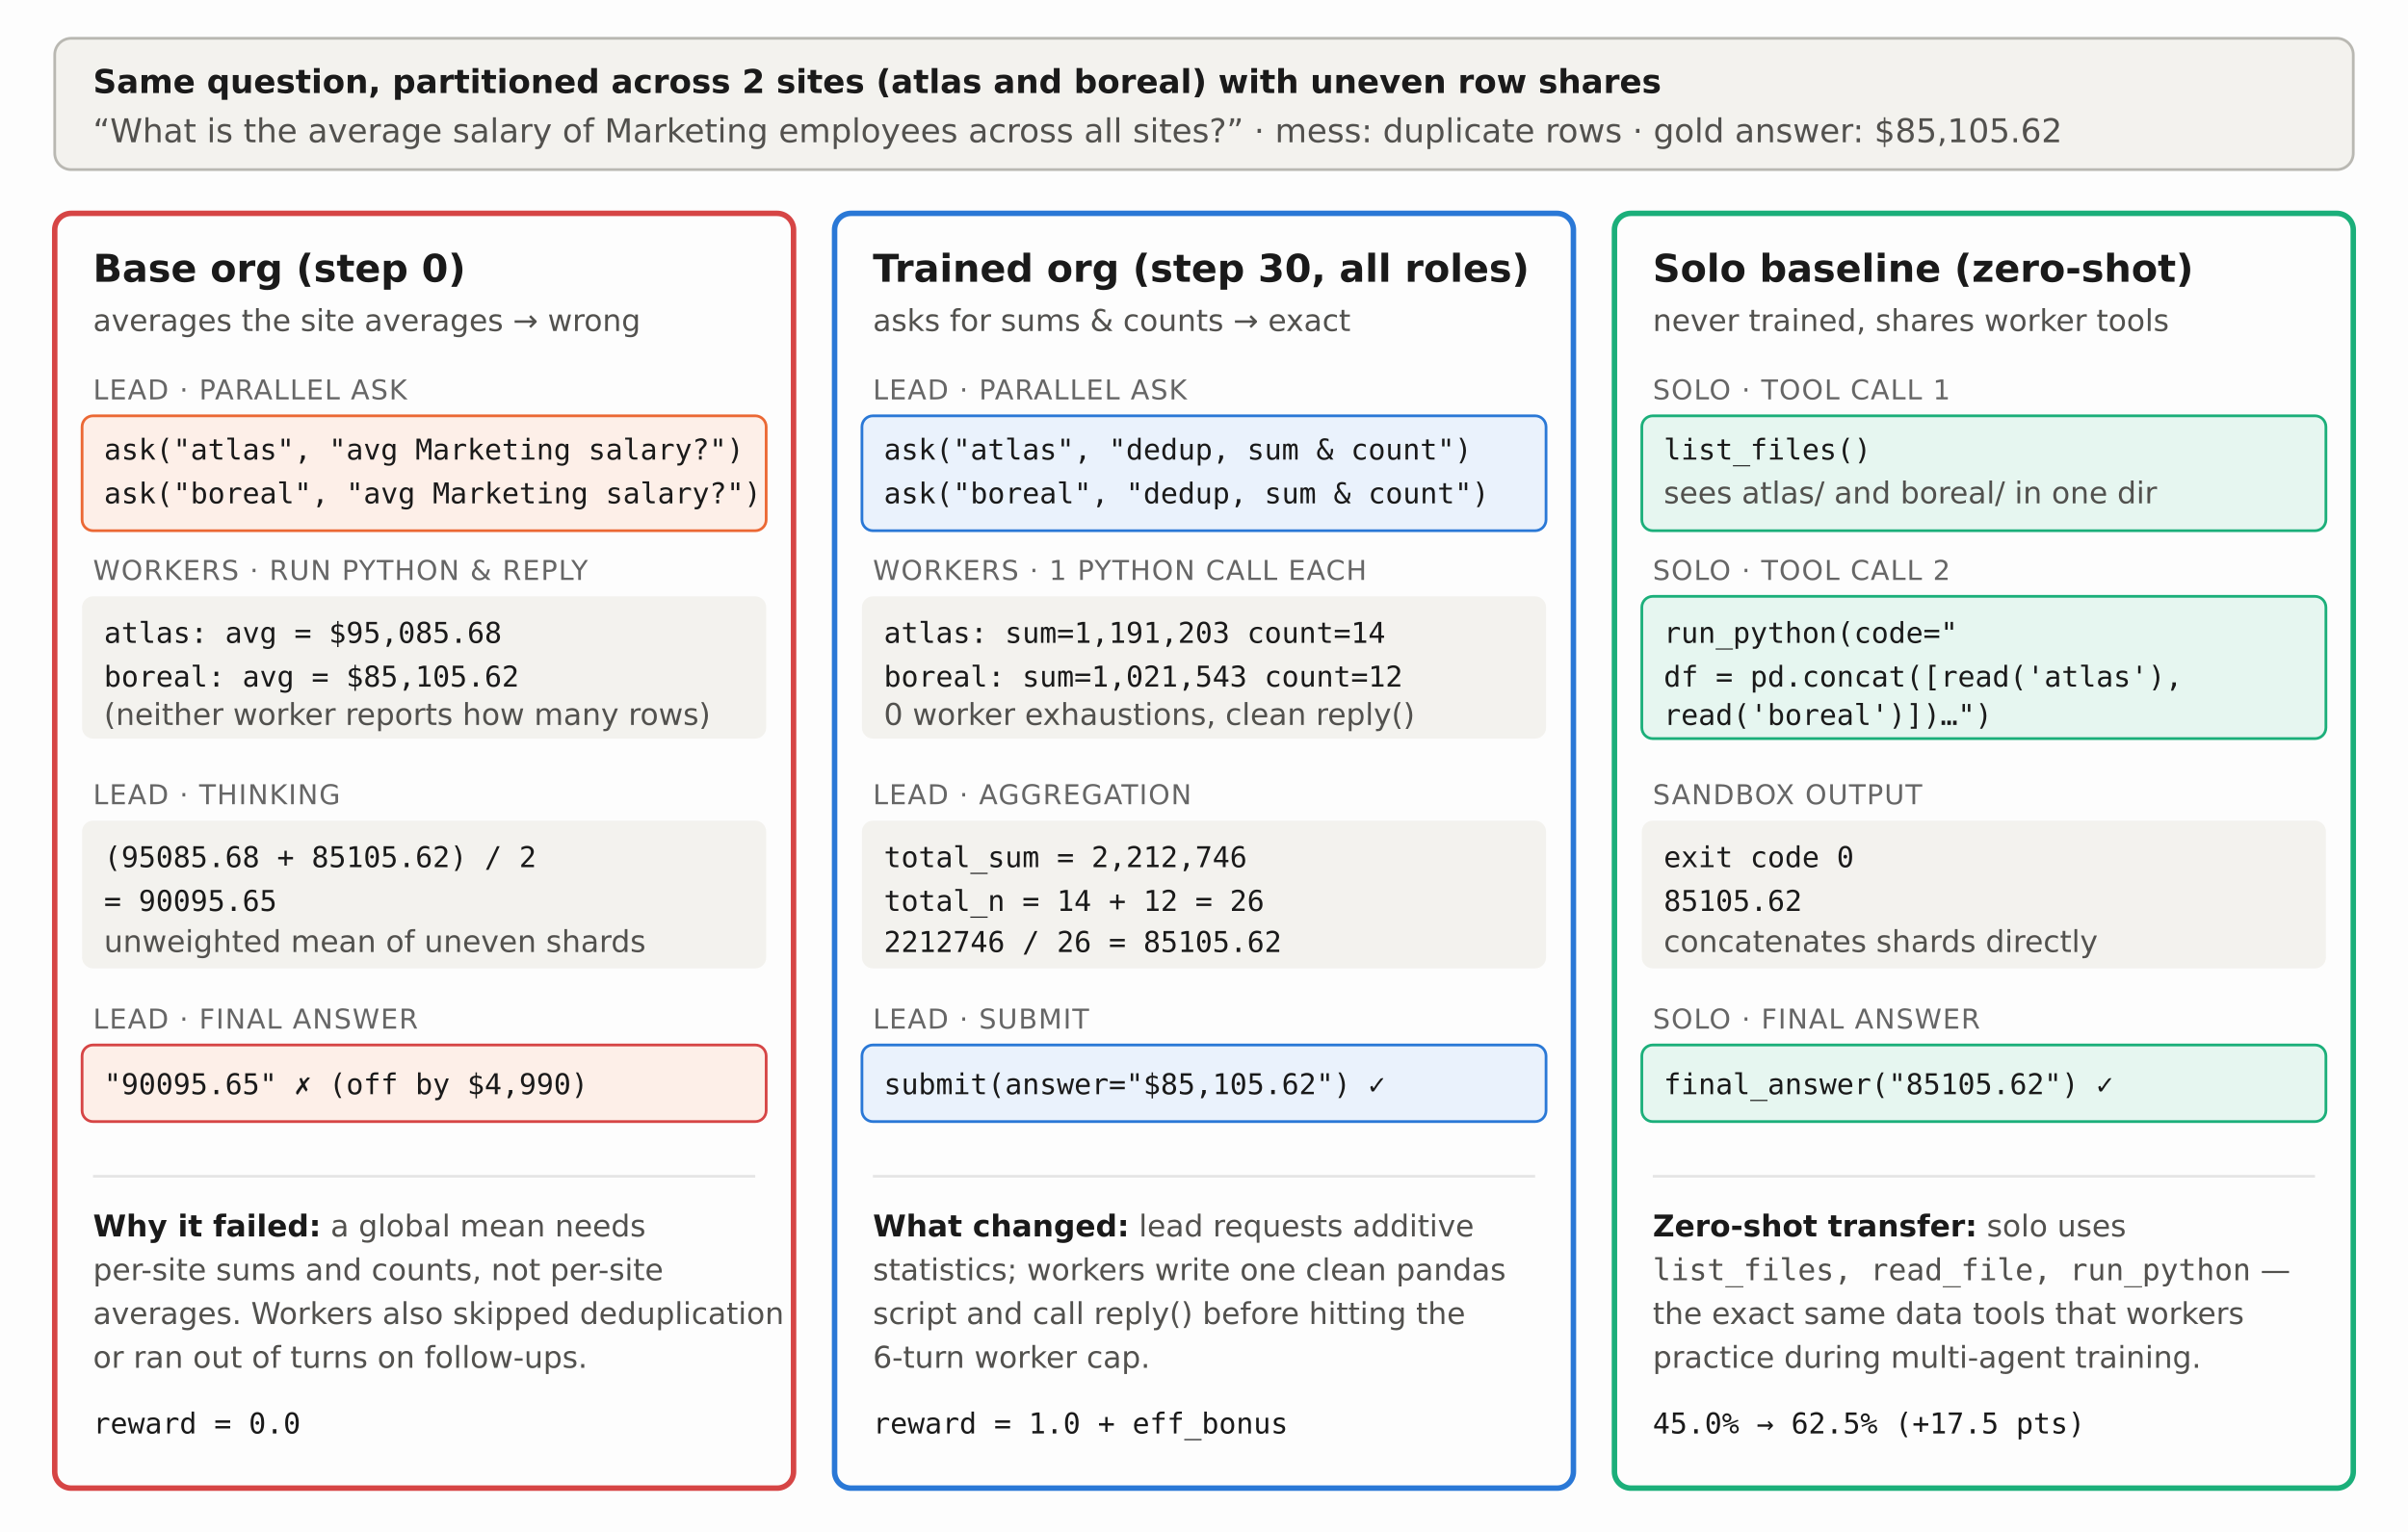
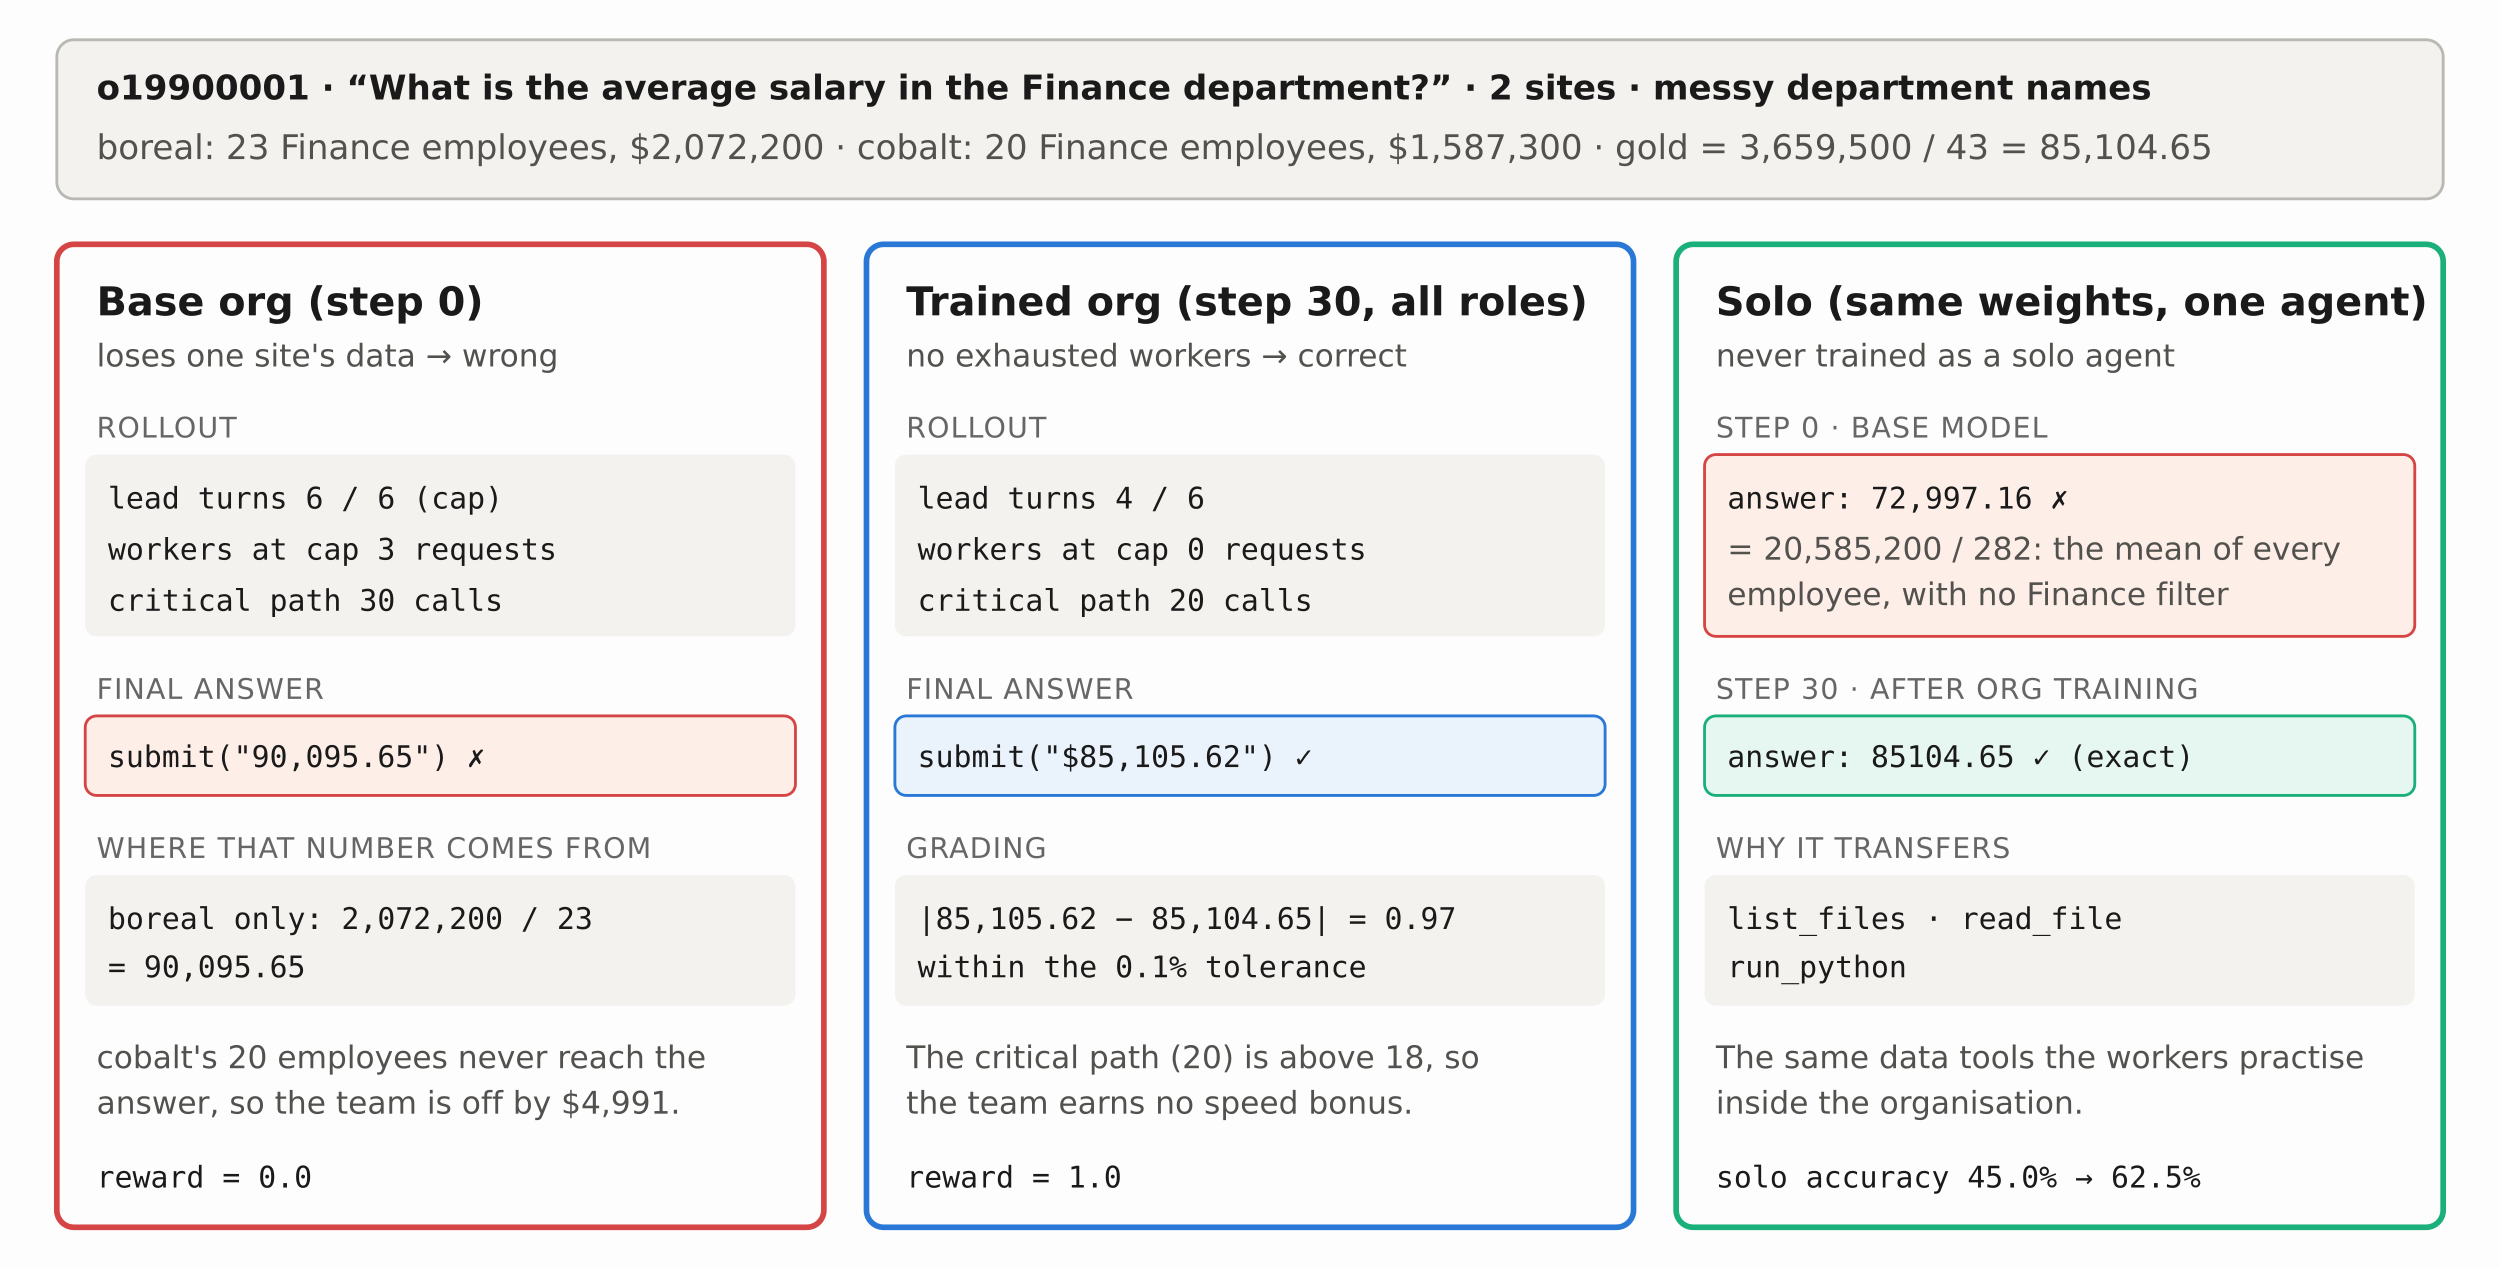
- <svg xmlns="http://www.w3.org/2000/svg" viewBox="0 0 880 560" font-family="DejaVu Sans, Helvetica, Arial, sans-serif" font-size="12">
+ <svg xmlns="http://www.w3.org/2000/svg" viewBox="0 0 880 446" font-family="DejaVu Sans, Helvetica, Arial, sans-serif" font-size="12">
  <style>
-     .m { font-family: "DejaVu Sans Mono", Menlo, monospace; font-size: 10.5px; fill: #1a1a1a; }
+     .m { font-family: "DejaVu Sans Mono", Menlo, monospace; font-size: 10.5px; fill: #1a1a1a; white-space: pre; }
    .r { font-size: 10px; fill: #666; letter-spacing: 0.04em; }
    .h { font-size: 14px; font-weight: bold; fill: #1a1a1a; }
    .s { font-size: 11px; fill: #52514e; }
  </style>
-   <rect width="880" height="560" fill="#fdfdfd" />
-   <rect x="20" y="14" width="840" height="48" rx="6" fill="#f3f2ee" stroke="#b9b8b2" />
-   <text x="34" y="34" font-weight="bold" fill="#1a1a1a">Same question, partitioned across 2 sites (atlas and boreal) with uneven row shares</text>
-   <text x="34" y="52" fill="#52514e">“What is the average salary of Marketing employees across all sites?”  ·  mess: duplicate rows  ·  gold answer: $85,105.62</text>
-   <g transform="translate(20,78)">
-     <rect width="270" height="466" rx="6" fill="#fdfdfd" stroke="#d64545" stroke-width="2" />
+   <rect width="880" height="446" fill="#fdfdfd" />
+   <rect x="20" y="14" width="840" height="56" rx="6" fill="#f3f2ee" stroke="#b9b8b2" />
+   <text x="34" y="35" font-weight="bold" fill="#1a1a1a">o19900001 · “What is the average salary in the Finance department?” · 2 sites · messy department names</text>
+   <text x="34" y="56" fill="#52514e">boreal: 23 Finance employees, $2,072,200  ·  cobalt: 20 Finance employees, $1,587,300  ·  gold = 3,659,500 / 43 = 85,104.65</text>
+   <g transform="translate(20,86)">
+     <rect width="270" height="346" rx="6" fill="#fdfdfd" stroke="#d64545" stroke-width="2" />
    <text x="14" y="25" class="h">Base org (step 0)</text>
-     <text x="14" y="43" class="s">averages the site averages → wrong</text>
-     <text x="14" y="68" class="r">LEAD · PARALLEL ASK</text>
-     <rect x="10" y="74" width="250" height="42" rx="4" fill="#fdefe8" stroke="#eb6834" />
-     <text x="18" y="90" class="m">ask("atlas", "avg Marketing salary?")</text>
-     <text x="18" y="106" class="m">ask("boreal", "avg Marketing salary?")</text>
-     <text x="14" y="134" class="r">WORKERS · RUN PYTHON &amp; REPLY</text>
-     <rect x="10" y="140" width="250" height="52" rx="4" fill="#f3f2ee" />
-     <text x="18" y="157" class="m">atlas:  avg = $95,085.68</text>
-     <text x="18" y="173" class="m">boreal: avg = $85,105.62</text>
-     <text x="18" y="187" class="s">(neither worker reports how many rows)</text>
-     <text x="14" y="216" class="r">LEAD · THINKING</text>
-     <rect x="10" y="222" width="250" height="54" rx="4" fill="#f3f2ee" />
-     <text x="18" y="239" class="m">(95085.68 + 85105.62) / 2</text>
-     <text x="18" y="255" class="m">= 90095.65</text>
-     <text x="18" y="270" class="s">unweighted mean of uneven shards</text>
-     <text x="14" y="298" class="r">LEAD · FINAL ANSWER</text>
-     <rect x="10" y="304" width="250" height="28" rx="4" fill="#fdefe8" stroke="#d64545" />
-     <text x="18" y="322" class="m" fill="#d64545">"90095.65"  ✗  (off by $4,990)</text>
-     <line x1="14" y1="352" x2="256" y2="352" stroke="#e5e5e5" />
-     <text x="14" y="374" class="s">
-       <tspan font-weight="bold" fill="#1a1a1a">Why it failed:</tspan> a global mean needs</text>
-     <text x="14" y="390" class="s">per-site sums and counts, not per-site</text>
-     <text x="14" y="406" class="s">averages. Workers also skipped deduplication</text>
-     <text x="14" y="422" class="s">or ran out of turns on follow-ups.</text>
-     <text x="14" y="446" class="m">reward = 0.0</text>
+     <text x="14" y="43" class="s">loses one site's data → wrong</text>
+     <text x="14" y="68" class="r">ROLLOUT</text>
+     <rect x="10" y="74" width="250" height="64" rx="4" fill="#f3f2ee" />
+     <text x="18" y="93" class="m">lead turns       6 / 6 (cap)</text>
+     <text x="18" y="111" class="m">workers at cap   3 requests</text>
+     <text x="18" y="129" class="m">critical path    30 calls</text>
+     <text x="14" y="160" class="r">FINAL ANSWER</text>
+     <rect x="10" y="166" width="250" height="28" rx="4" fill="#fdefe8" stroke="#d64545" />
+     <text x="18" y="184" class="m" fill="#d64545">submit("90,095.65")  ✗</text>
+     <text x="14" y="216" class="r">WHERE THAT NUMBER COMES FROM</text>
+     <rect x="10" y="222" width="250" height="46" rx="4" fill="#f3f2ee" />
+     <text x="18" y="241" class="m">boreal only: 2,072,200 / 23</text>
+     <text x="18" y="258" class="m">           = 90,095.65</text>
+     <text x="14" y="290" class="s">cobalt's 20 employees never reach the</text>
+     <text x="14" y="306" class="s">answer, so the team is off by $4,991.</text>
+     <text x="14" y="332" class="m">reward = 0.0</text>
  </g>
-   <g transform="translate(305,78)">
-     <rect width="270" height="466" rx="6" fill="#fdfdfd" stroke="#2a78d6" stroke-width="2" />
+   <g transform="translate(305,86)">
+     <rect width="270" height="346" rx="6" fill="#fdfdfd" stroke="#2a78d6" stroke-width="2" />
    <text x="14" y="25" class="h">Trained org (step 30, all roles)</text>
-     <text x="14" y="43" class="s">asks for sums &amp; counts → exact</text>
-     <text x="14" y="68" class="r">LEAD · PARALLEL ASK</text>
-     <rect x="10" y="74" width="250" height="42" rx="4" fill="#eaf2fc" stroke="#2a78d6" />
-     <text x="18" y="90" class="m">ask("atlas", "dedup, sum &amp; count")</text>
-     <text x="18" y="106" class="m">ask("boreal", "dedup, sum &amp; count")</text>
-     <text x="14" y="134" class="r">WORKERS · 1 PYTHON CALL EACH</text>
-     <rect x="10" y="140" width="250" height="52" rx="4" fill="#f3f2ee" />
-     <text x="18" y="157" class="m">atlas:  sum=1,191,203  count=14</text>
-     <text x="18" y="173" class="m">boreal: sum=1,021,543  count=12</text>
-     <text x="18" y="187" class="s">0 worker exhaustions, clean reply()</text>
-     <text x="14" y="216" class="r">LEAD · AGGREGATION</text>
-     <rect x="10" y="222" width="250" height="54" rx="4" fill="#f3f2ee" />
-     <text x="18" y="239" class="m">total_sum = 2,212,746</text>
-     <text x="18" y="255" class="m">total_n   = 14 + 12 = 26</text>
-     <text x="18" y="270" class="m">2212746 / 26 = 85105.62</text>
-     <text x="14" y="298" class="r">LEAD · SUBMIT</text>
-     <rect x="10" y="304" width="250" height="28" rx="4" fill="#eaf2fc" stroke="#2a78d6" />
-     <text x="18" y="322" class="m">submit(answer="$85,105.62")  ✓</text>
-     <line x1="14" y1="352" x2="256" y2="352" stroke="#e5e5e5" />
-     <text x="14" y="374" class="s">
-       <tspan font-weight="bold" fill="#1a1a1a">What changed:</tspan> lead requests additive</text>
-     <text x="14" y="390" class="s">statistics; workers write one clean pandas</text>
-     <text x="14" y="406" class="s">script and call reply() before hitting the</text>
-     <text x="14" y="422" class="s">6-turn worker cap.</text>
-     <text x="14" y="446" class="m">reward = 1.0 + eff_bonus</text>
+     <text x="14" y="43" class="s">no exhausted workers → correct</text>
+     <text x="14" y="68" class="r">ROLLOUT</text>
+     <rect x="10" y="74" width="250" height="64" rx="4" fill="#f3f2ee" />
+     <text x="18" y="93" class="m">lead turns       4 / 6</text>
+     <text x="18" y="111" class="m">workers at cap   0 requests</text>
+     <text x="18" y="129" class="m">critical path    20 calls</text>
+     <text x="14" y="160" class="r">FINAL ANSWER</text>
+     <rect x="10" y="166" width="250" height="28" rx="4" fill="#eaf2fc" stroke="#2a78d6" />
+     <text x="18" y="184" class="m">submit("$85,105.62")  ✓</text>
+     <text x="14" y="216" class="r">GRADING</text>
+     <rect x="10" y="222" width="250" height="46" rx="4" fill="#f3f2ee" />
+     <text x="18" y="241" class="m">|85,105.62 − 85,104.65| = 0.97</text>
+     <text x="18" y="258" class="m">within the 0.1% tolerance</text>
+     <text x="14" y="290" class="s">The critical path (20) is above 18, so</text>
+     <text x="14" y="306" class="s">the team earns no speed bonus.</text>
+     <text x="14" y="332" class="m">reward = 1.0</text>
  </g>
-   <g transform="translate(590,78)">
-     <rect width="270" height="466" rx="6" fill="#fdfdfd" stroke="#1baf7a" stroke-width="2" />
-     <text x="14" y="25" class="h">Solo baseline (zero-shot)</text>
-     <text x="14" y="43" class="s">never trained, shares worker tools</text>
-     <text x="14" y="68" class="r">SOLO · TOOL CALL 1</text>
-     <rect x="10" y="74" width="250" height="42" rx="4" fill="#e6f6f0" stroke="#1baf7a" />
-     <text x="18" y="90" class="m">list_files()</text>
-     <text x="18" y="106" class="s">sees atlas/ and boreal/ in one dir</text>
-     <text x="14" y="134" class="r">SOLO · TOOL CALL 2</text>
-     <rect x="10" y="140" width="250" height="52" rx="4" fill="#e6f6f0" stroke="#1baf7a" />
-     <text x="18" y="157" class="m">run_python(code="</text>
-     <text x="18" y="173" class="m">  df = pd.concat([read('atlas'),</text>
-     <text x="18" y="187" class="m">                  read('boreal')])…")</text>
-     <text x="14" y="216" class="r">SANDBOX OUTPUT</text>
-     <rect x="10" y="222" width="250" height="54" rx="4" fill="#f3f2ee" />
-     <text x="18" y="239" class="m">exit code 0</text>
-     <text x="18" y="255" class="m">85105.62</text>
-     <text x="18" y="270" class="s">concatenates shards directly</text>
-     <text x="14" y="298" class="r">SOLO · FINAL ANSWER</text>
-     <rect x="10" y="304" width="250" height="28" rx="4" fill="#e6f6f0" stroke="#1baf7a" />
-     <text x="18" y="322" class="m">final_answer("85105.62")  ✓</text>
-     <line x1="14" y1="352" x2="256" y2="352" stroke="#e5e5e5" />
-     <text x="14" y="374" class="s">
-       <tspan font-weight="bold" fill="#1a1a1a">Zero-shot transfer:</tspan> solo uses</text>
-     <text x="14" y="390" class="s">
-       <tspan font-family="DejaVu Sans Mono, Menlo, monospace">list_files, read_file, run_python</tspan> —</text>
-     <text x="14" y="406" class="s">the exact same data tools that workers</text>
-     <text x="14" y="422" class="s">practice during multi-agent training.</text>
-     <text x="14" y="446" class="m">45.0% → 62.5% (+17.5 pts)</text>
+   <g transform="translate(590,86)">
+     <rect width="270" height="346" rx="6" fill="#fdfdfd" stroke="#1baf7a" stroke-width="2" />
+     <text x="14" y="25" class="h">Solo (same weights, one agent)</text>
+     <text x="14" y="43" class="s">never trained as a solo agent</text>
+     <text x="14" y="68" class="r">STEP 0 · BASE MODEL</text>
+     <rect x="10" y="74" width="250" height="64" rx="4" fill="#fdefe8" stroke="#d64545" />
+     <text x="18" y="93" class="m" fill="#d64545">answer: 72,997.16  ✗</text>
+     <text x="18" y="111" class="s">= 20,585,200 / 282: the mean of every</text>
+     <text x="18" y="127" class="s">employee, with no Finance filter</text>
+     <text x="14" y="160" class="r">STEP 30 · AFTER ORG TRAINING</text>
+     <rect x="10" y="166" width="250" height="28" rx="4" fill="#e6f6f0" stroke="#1baf7a" />
+     <text x="18" y="184" class="m">answer: 85104.65  ✓  (exact)</text>
+     <text x="14" y="216" class="r">WHY IT TRANSFERS</text>
+     <rect x="10" y="222" width="250" height="46" rx="4" fill="#f3f2ee" />
+     <text x="18" y="241" class="m">list_files · read_file</text>
+     <text x="18" y="258" class="m">run_python</text>
+     <text x="14" y="290" class="s">The same data tools the workers practise</text>
+     <text x="14" y="306" class="s">inside the organisation.</text>
+     <text x="14" y="332" class="m">solo accuracy 45.0% → 62.5%</text>
  </g>
</svg>
